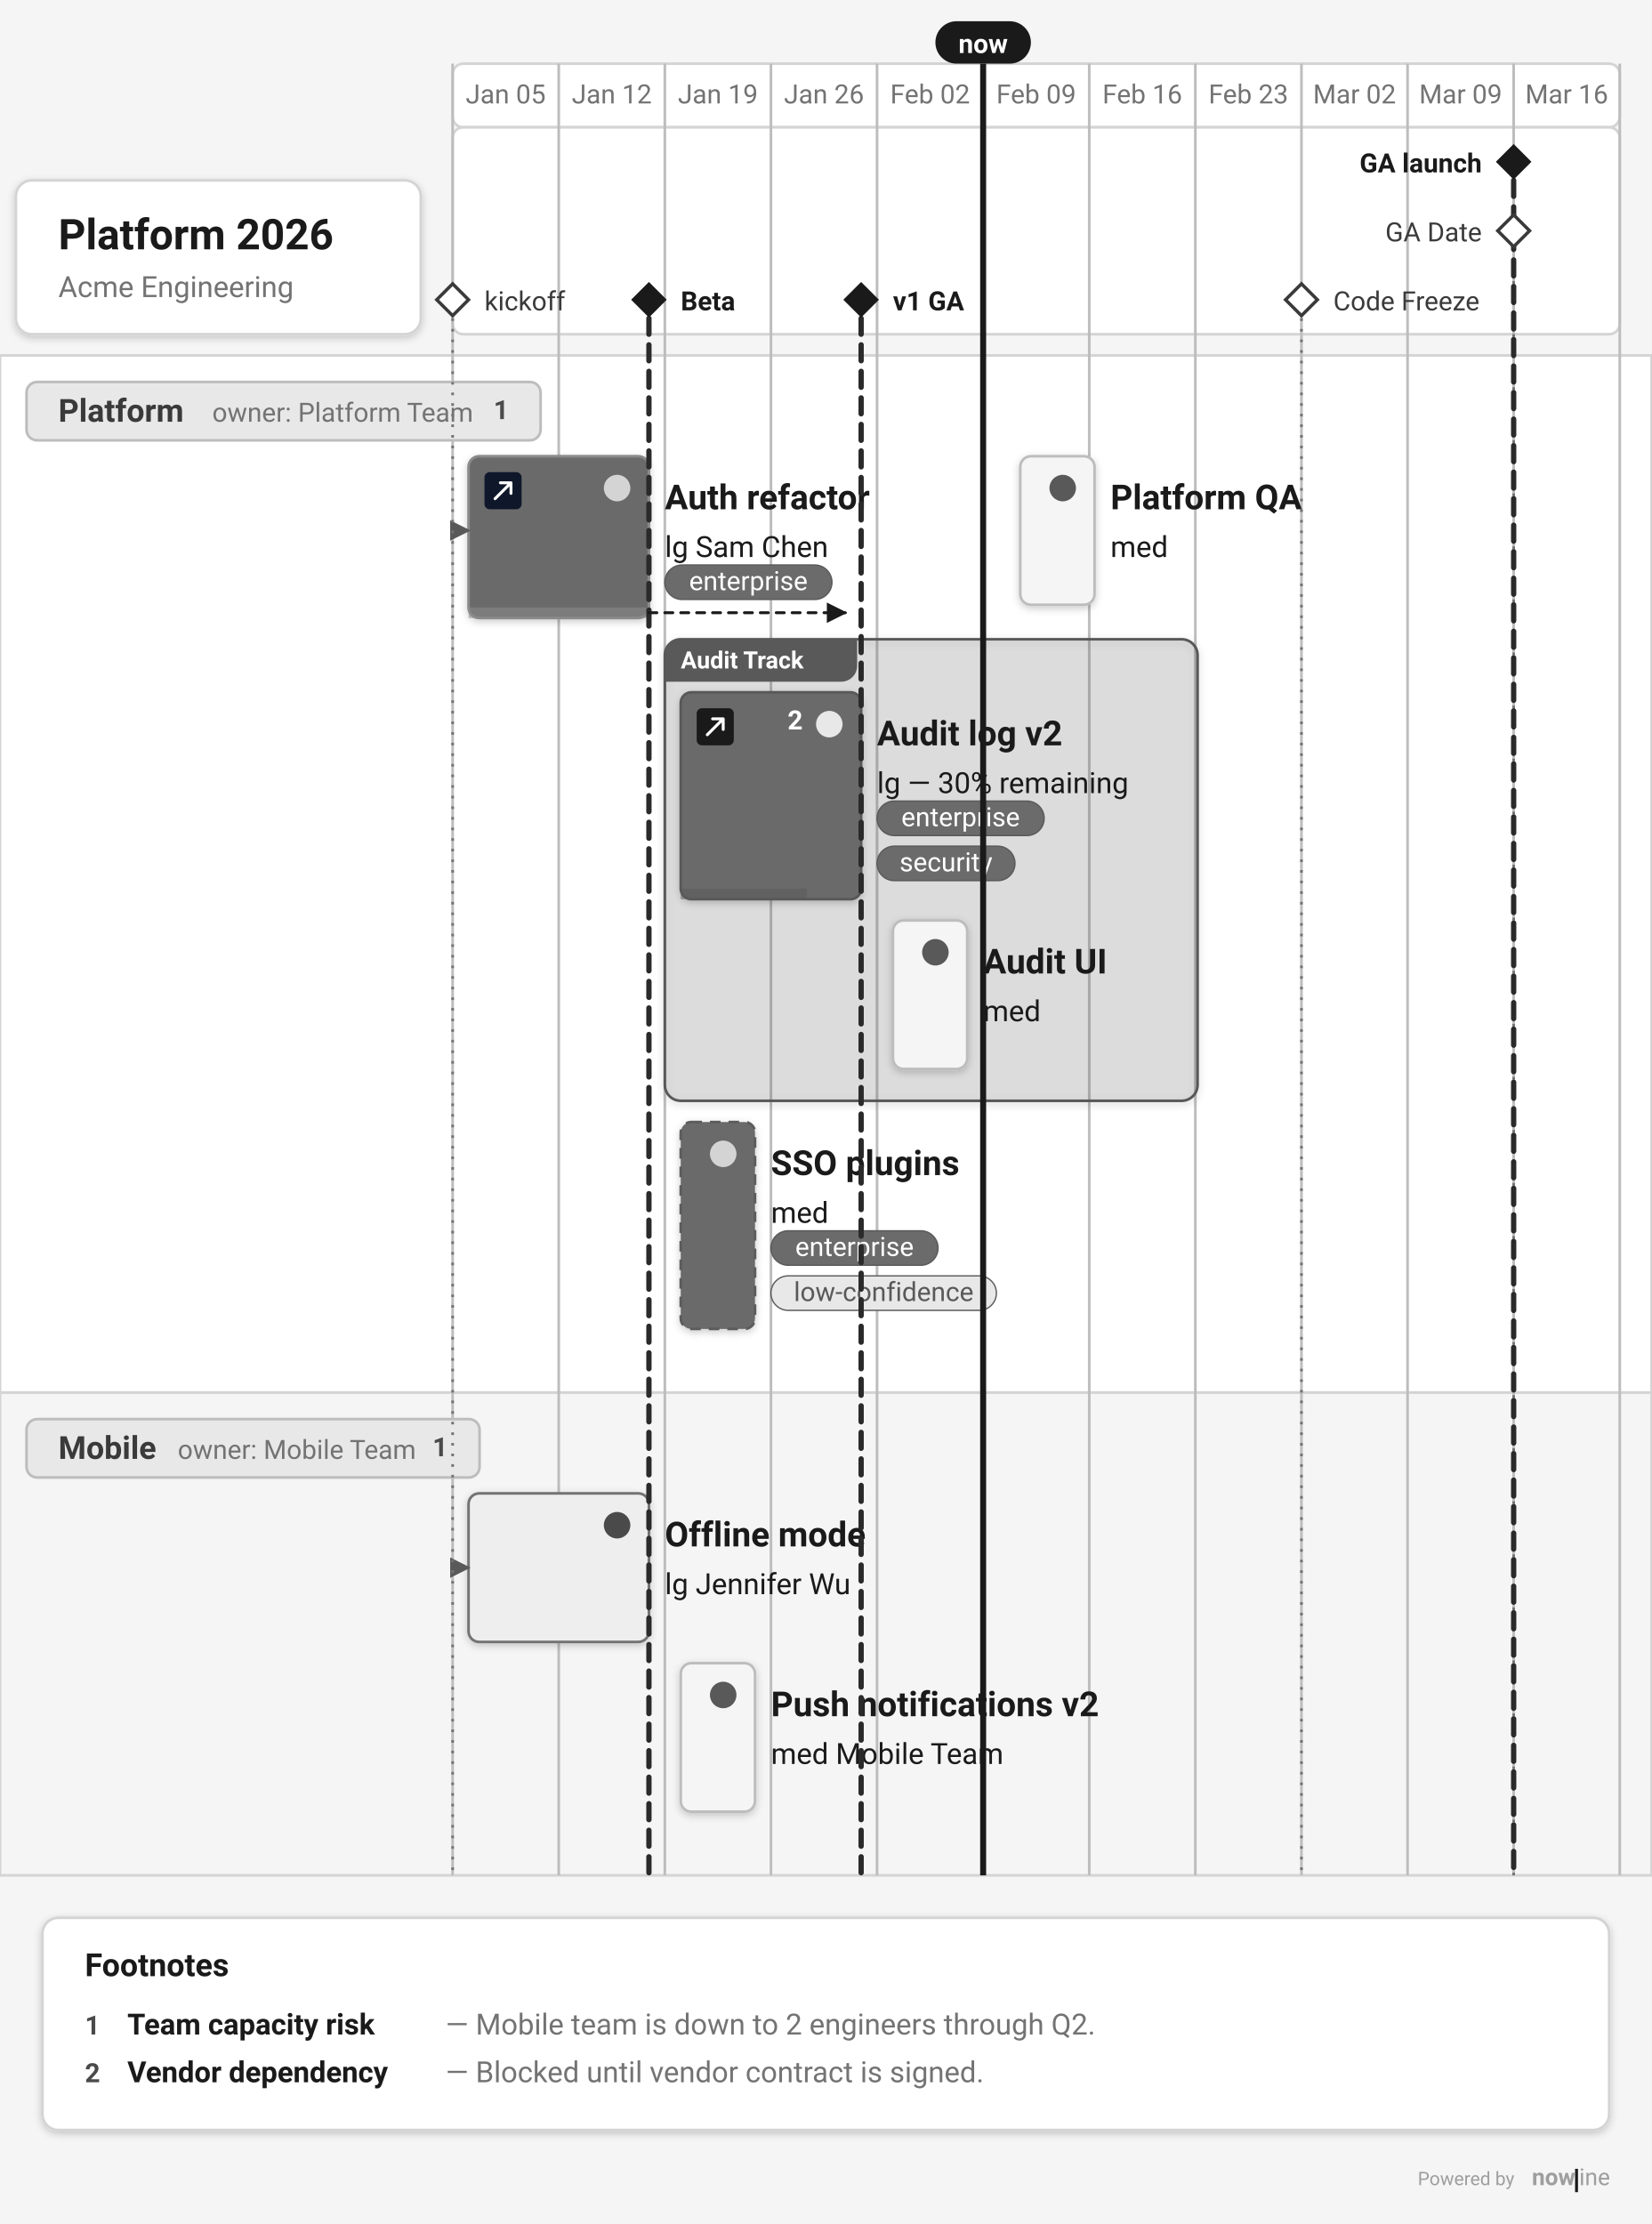
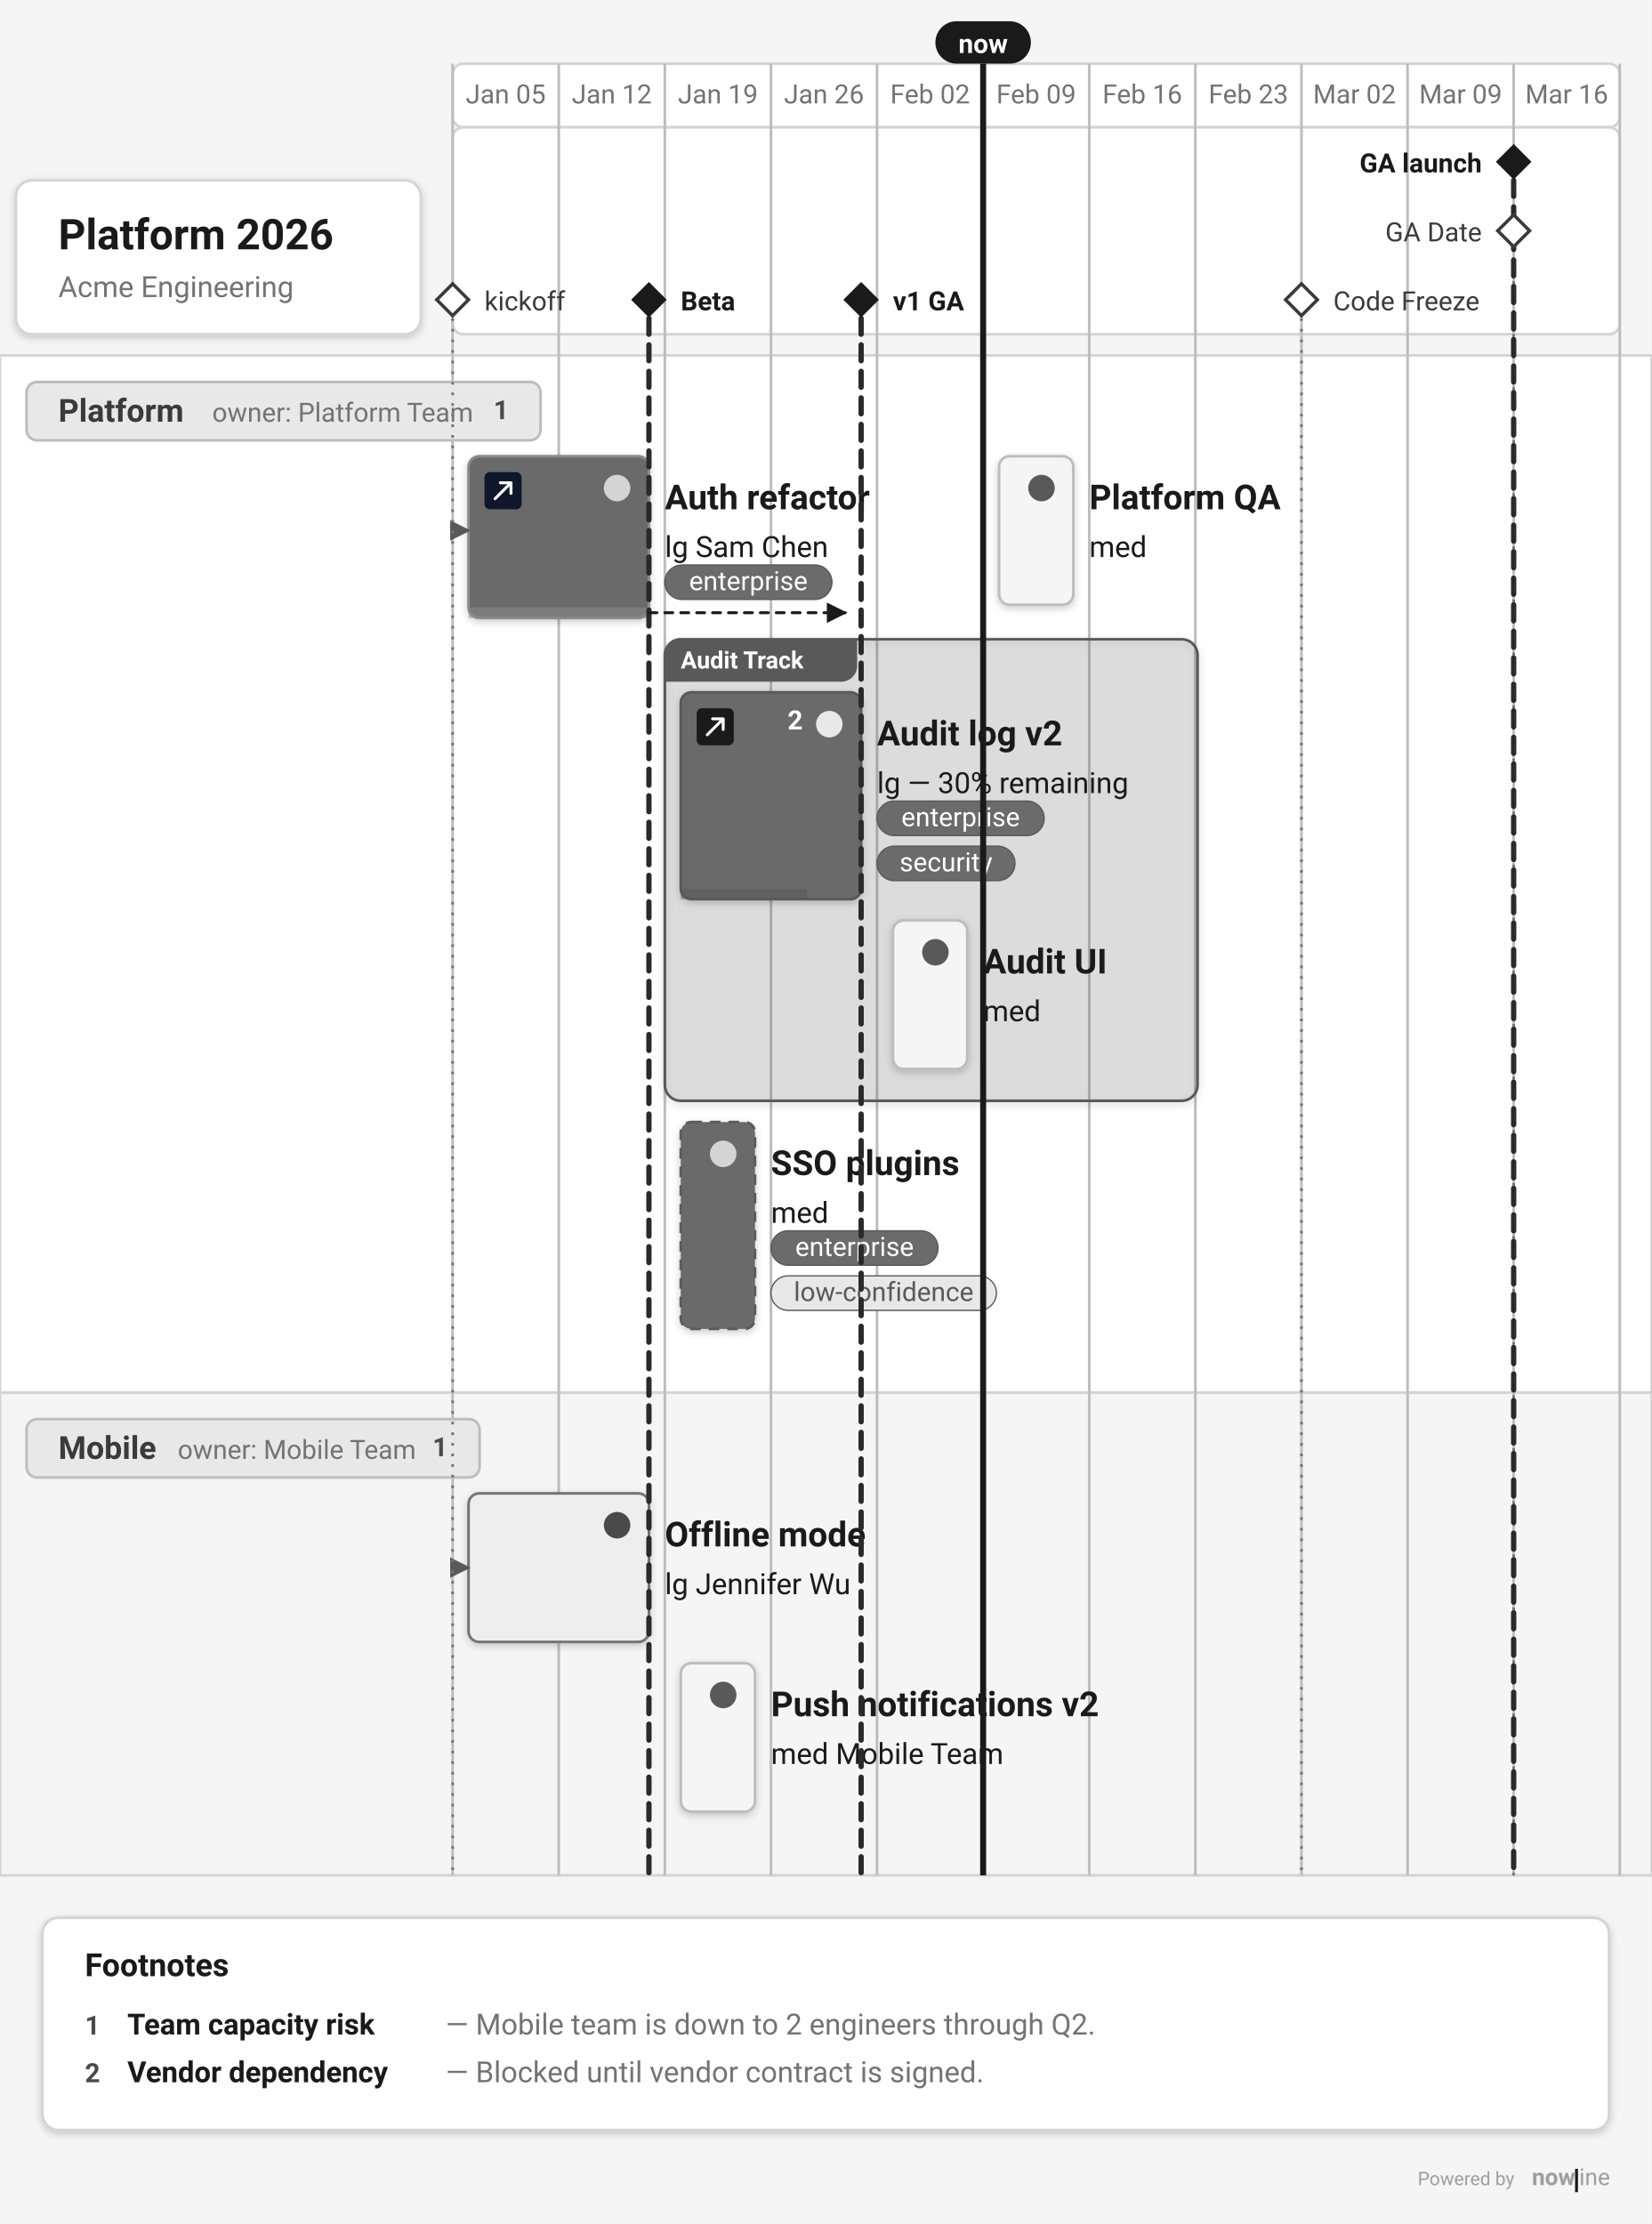
<svg xmlns="http://www.w3.org/2000/svg" data-generator="nowline" data-theme="grayscale" height="838.44" viewBox="0 0 622.64 838.44" width="622.64">
  <defs>
    <filter height="200%" id="nl-0-root-shadow-subtle" width="200%" x="-50%" y="-50%">
      <feGaussianBlur in="SourceAlpha" stdDeviation="1.5" />
      <feOffset dx="0" dy="1" result="offsetblur" />
      <feComponentTransfer>
        <feFuncA type="linear" slope="0.2" />
      </feComponentTransfer>
      <feMerge>
        <feMergeNode />
        <feMergeNode in="SourceGraphic" />
      </feMerge>
    </filter>
    <filter height="200%" id="nl-0-root-shadow-soft" width="200%" x="-50%" y="-50%">
      <feGaussianBlur in="SourceAlpha" stdDeviation="5" />
      <feOffset dx="0" dy="3" result="offsetblur" />
      <feComponentTransfer>
        <feFuncA type="linear" slope="0.3" />
      </feComponentTransfer>
      <feMerge>
        <feMergeNode />
        <feMergeNode in="SourceGraphic" />
      </feMerge>
    </filter>
    <filter height="200%" id="nl-0-root-shadow-hard" width="200%" x="-50%" y="-50%">
      <feGaussianBlur in="SourceAlpha" stdDeviation="0" />
      <feOffset dx="2" dy="2" result="offsetblur" />
      <feComponentTransfer>
        <feFuncA type="linear" slope="0.45" />
      </feComponentTransfer>
      <feMerge>
        <feMergeNode />
        <feMergeNode in="SourceGraphic" />
      </feMerge>
    </filter>
    <marker id="nl-0-root-arrow" viewBox="0 0 10 10" refX="9" refY="5" markerWidth="7" markerHeight="7" orient="auto">
      <path d="M 0 0 L 10 5 L 0 10 z" fill="#595959" />
    </marker>
    <marker id="nl-0-root-arrow-light" viewBox="0 0 10 10" refX="9" refY="5" markerWidth="7" markerHeight="7" orient="auto">
      <path d="M 0 0 L 10 5 L 0 10 z" fill="#9e9e9e" />
    </marker>
    <marker id="nl-0-root-arrow-dark" viewBox="0 0 10 10" refX="9" refY="5" markerWidth="7" markerHeight="7" orient="auto">
      <path d="M 0 0 L 10 5 L 0 10 z" fill="#1a1a1a" />
    </marker>
  </defs>
  <rect fill="#f5f5f5" height="838.44" width="622.64" x="0" y="0" />
  <g data-layer="timeline">
    <rect fill="#ffffff" height="24" rx="4" ry="4" stroke="#d4d4d4" stroke-width="1" width="440" x="170.64" y="24" />
    <rect fill="#ffffff" height="78" rx="4" ry="4" stroke="#d4d4d4" stroke-width="1" width="440" x="170.64" y="48" />
    <text fill="#737373" font-family="system-ui, -apple-system, &quot;Segoe UI&quot;, Roboto, sans-serif" font-size="10" text-anchor="middle" x="190.64" y="39">Jan 05</text>
    <text fill="#737373" font-family="system-ui, -apple-system, &quot;Segoe UI&quot;, Roboto, sans-serif" font-size="10" text-anchor="middle" x="230.64" y="39">Jan 12</text>
    <text fill="#737373" font-family="system-ui, -apple-system, &quot;Segoe UI&quot;, Roboto, sans-serif" font-size="10" text-anchor="middle" x="270.64" y="39">Jan 19</text>
    <text fill="#737373" font-family="system-ui, -apple-system, &quot;Segoe UI&quot;, Roboto, sans-serif" font-size="10" text-anchor="middle" x="310.64" y="39">Jan 26</text>
    <text fill="#737373" font-family="system-ui, -apple-system, &quot;Segoe UI&quot;, Roboto, sans-serif" font-size="10" text-anchor="middle" x="350.64" y="39">Feb 02</text>
    <text fill="#737373" font-family="system-ui, -apple-system, &quot;Segoe UI&quot;, Roboto, sans-serif" font-size="10" text-anchor="middle" x="390.64" y="39">Feb 09</text>
    <text fill="#737373" font-family="system-ui, -apple-system, &quot;Segoe UI&quot;, Roboto, sans-serif" font-size="10" text-anchor="middle" x="430.64" y="39">Feb 16</text>
    <text fill="#737373" font-family="system-ui, -apple-system, &quot;Segoe UI&quot;, Roboto, sans-serif" font-size="10" text-anchor="middle" x="470.64" y="39">Feb 23</text>
    <text fill="#737373" font-family="system-ui, -apple-system, &quot;Segoe UI&quot;, Roboto, sans-serif" font-size="10" text-anchor="middle" x="510.64" y="39">Mar 02</text>
    <text fill="#737373" font-family="system-ui, -apple-system, &quot;Segoe UI&quot;, Roboto, sans-serif" font-size="10" text-anchor="middle" x="550.64" y="39">Mar 09</text>
    <text fill="#737373" font-family="system-ui, -apple-system, &quot;Segoe UI&quot;, Roboto, sans-serif" font-size="10" text-anchor="middle" x="590.64" y="39">Mar 16</text>
  </g>
  <g data-id="platform" data-layer="swimlane-bg">
    <rect fill="#ffffff" height="391" stroke="#d4d4d4" stroke-width="1" width="622.64" x="0" y="134" />
  </g>
  <g data-id="mobile" data-layer="swimlane-bg">
    <rect fill="#f5f5f5" height="182" stroke="#d4d4d4" stroke-width="1" width="622.64" x="0" y="525" />
  </g>
  <g data-layer="grid">
    <line stroke="#bdbdbd" stroke-width="1" x1="170.64" x2="170.64" y1="24" y2="707" />
    <line stroke="#bdbdbd" stroke-width="1" x1="210.64" x2="210.64" y1="24" y2="707" />
    <line stroke="#bdbdbd" stroke-width="1" x1="250.64" x2="250.64" y1="24" y2="707" />
    <line stroke="#bdbdbd" stroke-width="1" x1="290.64" x2="290.64" y1="24" y2="707" />
    <line stroke="#bdbdbd" stroke-width="1" x1="330.64" x2="330.64" y1="24" y2="707" />
    <line stroke="#bdbdbd" stroke-width="1" x1="370.64" x2="370.64" y1="24" y2="707" />
    <line stroke="#bdbdbd" stroke-width="1" x1="410.64" x2="410.64" y1="24" y2="707" />
    <line stroke="#bdbdbd" stroke-width="1" x1="450.64" x2="450.64" y1="24" y2="707" />
    <line stroke="#bdbdbd" stroke-width="1" x1="490.64" x2="490.64" y1="24" y2="707" />
    <line stroke="#bdbdbd" stroke-width="1" x1="530.64" x2="530.64" y1="24" y2="707" />
    <line stroke="#bdbdbd" stroke-width="1" x1="570.64" x2="570.64" y1="24" y2="707" />
    <line stroke="#bdbdbd" stroke-width="1" x1="610.64" x2="610.64" y1="24" y2="707" />
  </g>
  <g data-id="platform" data-layer="swimlane">
    <rect fill="#e8e8e8" height="22" rx="4" ry="4" stroke="#bdbdbd" stroke-width="1" width="193.8" x="10" y="144" />
    <text fill="#3a3a3a" font-family="system-ui, -apple-system, &quot;Segoe UI&quot;, Roboto, sans-serif" font-size="12" font-weight="600" x="22" y="159">Platform</text>
    <text fill="#737373" font-family="system-ui, -apple-system, &quot;Segoe UI&quot;, Roboto, sans-serif" font-size="10" x="80" y="159">owner: Platform Team</text>
    <text fill="#4a4a4a" font-family="system-ui, -apple-system, &quot;Segoe UI&quot;, Roboto, sans-serif" font-size="10" font-weight="700" text-anchor="end" x="191.8" y="158">1</text>
    <g data-id="auth-refactor" data-layer="item">
      <rect fill="#6b6b6b" filter="url(#nl-0-root-shadow-subtle)" height="61" rx="4" ry="4" stroke="#8a8a8a" stroke-width="1" width="68" x="176.64" y="172" />
      <rect fill="#8a8a8a" height="4" opacity="0.55" width="68" x="176.64" y="229" />
      <circle cx="232.64" cy="184" fill="#d4d4d4" r="5" />
      <text fill="#1a1a1a" font-family="system-ui, -apple-system, &quot;Segoe UI&quot;, Roboto, sans-serif" font-size="13" font-weight="600" x="250.64" y="192">Auth refactor</text>
      <text fill="#1a1a1a" font-family="system-ui, -apple-system, &quot;Segoe UI&quot;, Roboto, sans-serif" font-size="11" x="250.64" y="210">lg Sam Chen</text>
      <a href="https://github.com/acme/auth/issues/123" rel="noopener" target="_blank">
        <rect fill="#0f172a" height="14" rx="2" ry="2" width="14" x="182.64" y="178" />
        <path d="M186.64 188 L192.64 182 M188.64 182 H192.64 V186" fill="none" stroke="#ffffff" stroke-linecap="round" stroke-linejoin="round" stroke-width="1.1" />
      </a>
      <rect fill="#6b6b6b" height="13" rx="6.5" ry="6.5" stroke="#595959" stroke-width="0.5" width="63" x="250.64" y="213" />
      <text fill="#ffffff" font-family="system-ui, -apple-system, &quot;Segoe UI&quot;, Roboto, sans-serif" font-size="10" font-style="normal" font-weight="400" text-anchor="middle" x="282.14" y="222.5">enterprise</text>
    </g>
    <g data-layer="parallel">
      <g data-id="audit-track" data-layer="group">
        <rect fill="#5c5c5c" fill-opacity="0.18" filter="url(#nl-0-root-shadow-subtle)" height="174" rx="6" ry="6" stroke="#595959" stroke-width="1" width="200.84" x="250.64" y="241" />
        <path d="M256.64 241H323.14V251A6 6 0 0 1 317.14 257H250.64V247A6 6 0 0 1 256.64 241Z" fill="#595959" />
        <text fill="#ffffff" font-family="system-ui, -apple-system, &quot;Segoe UI&quot;, Roboto, sans-serif" font-size="9" font-weight="600" x="256.64" y="252">Audit Track</text>
        <g data-id="audit-log" data-layer="item">
          <rect fill="#6b6b6b" filter="url(#nl-0-root-shadow-subtle)" height="78" rx="4" ry="4" stroke="#595959" stroke-width="1" width="68" x="256.64" y="261" />
          <rect fill="#595959" height="4" opacity="0.55" width="47.6" x="256.64" y="335" />
          <circle cx="312.64" cy="273" fill="#e8e8e8" r="5" />
          <text fill="#1a1a1a" font-family="system-ui, -apple-system, &quot;Segoe UI&quot;, Roboto, sans-serif" font-size="13" font-weight="600" x="330.64" y="281">Audit log v2</text>
          <text fill="#1a1a1a" font-family="system-ui, -apple-system, &quot;Segoe UI&quot;, Roboto, sans-serif" font-size="11" x="330.64" y="299">lg — 30% remaining</text>
          <text fill="#ffffff" font-family="system-ui, -apple-system, &quot;Segoe UI&quot;, Roboto, sans-serif" font-size="10" font-weight="700" text-anchor="end" x="302.64" y="275">2</text>
          <a href="https://wiki.acme.com/audit" rel="noopener" target="_blank">
            <rect fill="#1a1a1a" height="14" rx="2" ry="2" width="14" x="262.64" y="267" />
            <path d="M266.64 277 L272.64 271 M268.64 271 H272.64 V275" fill="none" stroke="#ffffff" stroke-linecap="round" stroke-linejoin="round" stroke-width="1.1" />
          </a>
          <rect fill="#6b6b6b" height="13" rx="6.5" ry="6.5" stroke="#595959" stroke-width="0.5" width="63" x="330.64" y="302" />
          <text fill="#ffffff" font-family="system-ui, -apple-system, &quot;Segoe UI&quot;, Roboto, sans-serif" font-size="10" font-style="normal" font-weight="400" text-anchor="middle" x="362.14" y="311.5">enterprise</text>
          <rect fill="#6b6b6b" height="13" rx="6.5" ry="6.5" stroke="#595959" stroke-width="0.5" width="52" x="330.64" y="319" />
          <text fill="#ffffff" font-family="system-ui, -apple-system, &quot;Segoe UI&quot;, Roboto, sans-serif" font-size="10" font-style="normal" font-weight="400" text-anchor="middle" x="356.64" y="328.5">security</text>
        </g>
        <g data-id="audit-ui" data-layer="item">
          <rect fill="#f5f5f5" filter="url(#nl-0-root-shadow-subtle)" height="56" rx="4" ry="4" stroke="#bdbdbd" stroke-width="1" width="28" x="336.64" y="347" />
          <circle cx="352.64" cy="359" fill="#595959" r="5" />
          <text fill="#1a1a1a" font-family="system-ui, -apple-system, &quot;Segoe UI&quot;, Roboto, sans-serif" font-size="13" font-weight="600" x="370.64" y="367">Audit UI</text>
          <text fill="#1a1a1a" font-family="system-ui, -apple-system, &quot;Segoe UI&quot;, Roboto, sans-serif" font-size="11" x="370.64" y="385">med</text>
        </g>
      </g>
      <g data-id="sso" data-layer="item">
        <rect fill="#6b6b6b" filter="url(#nl-0-root-shadow-subtle)" height="78" rx="4" ry="4" stroke="#5c5c5c" stroke-dasharray="4 3" stroke-width="1" width="28" x="256.64" y="423" />
        <circle cx="272.64" cy="435" fill="#d4d4d4" r="5" />
        <text fill="#1a1a1a" font-family="system-ui, -apple-system, &quot;Segoe UI&quot;, Roboto, sans-serif" font-size="13" font-weight="600" x="290.64" y="443">SSO plugins</text>
        <text fill="#1a1a1a" font-family="system-ui, -apple-system, &quot;Segoe UI&quot;, Roboto, sans-serif" font-size="11" x="290.64" y="461">med</text>
        <rect fill="#6b6b6b" height="13" rx="6.5" ry="6.5" stroke="#595959" stroke-width="0.5" width="63" x="290.64" y="464" />
        <text fill="#ffffff" font-family="system-ui, -apple-system, &quot;Segoe UI&quot;, Roboto, sans-serif" font-size="10" font-style="normal" font-weight="400" text-anchor="middle" x="322.14" y="473.5">enterprise</text>
        <rect fill="#e8e8e8" height="13" rx="6.5" ry="6.5" stroke="#5c5c5c" stroke-width="0.5" width="85" x="290.64" y="481" />
        <text fill="#595959" font-family="system-ui, -apple-system, &quot;Segoe UI&quot;, Roboto, sans-serif" font-size="10" font-style="normal" font-weight="400" text-anchor="middle" x="333.14" y="490.5">low-confidence</text>
      </g>
    </g>
    <g data-id="platform-qa" data-layer="item">
-       <rect fill="#f5f5f5" filter="url(#nl-0-root-shadow-subtle)" height="56" rx="4" ry="4" stroke="#bdbdbd" stroke-width="1" width="28" x="384.64" y="172" />
-       <circle cx="400.64" cy="184" fill="#595959" r="5" />
-       <text fill="#1a1a1a" font-family="system-ui, -apple-system, &quot;Segoe UI&quot;, Roboto, sans-serif" font-size="13" font-weight="600" x="418.64" y="192">Platform QA</text>
-       <text fill="#1a1a1a" font-family="system-ui, -apple-system, &quot;Segoe UI&quot;, Roboto, sans-serif" font-size="11" x="418.64" y="210">med</text>
+       <rect fill="#f5f5f5" filter="url(#nl-0-root-shadow-subtle)" height="56" rx="4" ry="4" stroke="#bdbdbd" stroke-width="1" width="28" x="376.64" y="172" />
+       <circle cx="392.64" cy="184" fill="#595959" r="5" />
+       <text fill="#1a1a1a" font-family="system-ui, -apple-system, &quot;Segoe UI&quot;, Roboto, sans-serif" font-size="13" font-weight="600" x="410.64" y="192">Platform QA</text>
+       <text fill="#1a1a1a" font-family="system-ui, -apple-system, &quot;Segoe UI&quot;, Roboto, sans-serif" font-size="11" x="410.64" y="210">med</text>
    </g>
  </g>
  <g data-id="mobile" data-layer="swimlane">
    <rect fill="#e8e8e8" height="22" rx="4" ry="4" stroke="#bdbdbd" stroke-width="1" width="170.8" x="10" y="535" />
    <text fill="#3a3a3a" font-family="system-ui, -apple-system, &quot;Segoe UI&quot;, Roboto, sans-serif" font-size="12" font-weight="600" x="22" y="550">Mobile</text>
    <text fill="#737373" font-family="system-ui, -apple-system, &quot;Segoe UI&quot;, Roboto, sans-serif" font-size="10" x="67" y="550">owner: Mobile Team</text>
    <text fill="#4a4a4a" font-family="system-ui, -apple-system, &quot;Segoe UI&quot;, Roboto, sans-serif" font-size="10" font-weight="700" text-anchor="end" x="168.8" y="549">1</text>
    <g data-id="offline" data-layer="item">
      <rect fill="#eeeeee" filter="url(#nl-0-root-shadow-subtle)" height="56" rx="4" ry="4" stroke="#737373" stroke-width="1" width="68" x="176.64" y="563" />
      <circle cx="232.64" cy="575" fill="#4a4a4a" r="5" />
      <text fill="#1a1a1a" font-family="system-ui, -apple-system, &quot;Segoe UI&quot;, Roboto, sans-serif" font-size="13" font-weight="600" x="250.64" y="583">Offline mode</text>
      <text fill="#1a1a1a" font-family="system-ui, -apple-system, &quot;Segoe UI&quot;, Roboto, sans-serif" font-size="11" x="250.64" y="601">lg Jennifer Wu</text>
    </g>
    <g data-id="push-v2" data-layer="item">
      <rect fill="#f5f5f5" filter="url(#nl-0-root-shadow-subtle)" height="56" rx="4" ry="4" stroke="#bdbdbd" stroke-width="1" width="28" x="256.64" y="627" />
      <circle cx="272.64" cy="639" fill="#595959" r="5" />
      <text fill="#1a1a1a" font-family="system-ui, -apple-system, &quot;Segoe UI&quot;, Roboto, sans-serif" font-size="13" font-weight="600" x="290.64" y="647">Push notifications v2</text>
      <text fill="#1a1a1a" font-family="system-ui, -apple-system, &quot;Segoe UI&quot;, Roboto, sans-serif" font-size="11" x="290.64" y="665">med Mobile Team</text>
    </g>
  </g>
  <path d="M170.64 200 L176.64 200" fill="none" marker-end="url(#nl-0-root-arrow)" stroke="#595959" stroke-linejoin="round" stroke-width="1.1" />
  <path d="M170.64 591 L176.64 591" fill="none" marker-end="url(#nl-0-root-arrow)" stroke="#595959" stroke-linejoin="round" stroke-width="1.1" />
  <line stroke="#737373" stroke-dasharray="1 3" stroke-width="1" x1="170.64" x2="170.64" y1="120" y2="707" />
  <line stroke="#737373" stroke-dasharray="1 3" stroke-width="1" x1="490.64" x2="490.64" y1="120" y2="707" />
  <line stroke="#737373" stroke-dasharray="1 3" stroke-width="1" x1="570.64" x2="570.64" y1="94" y2="707" />
  <line stroke="#2a2a2a" stroke-dasharray="6 4" stroke-linecap="round" stroke-width="2" x1="244.64" x2="244.64" y1="120" y2="707" />
  <line stroke="#2a2a2a" stroke-dasharray="6 4" stroke-linecap="round" stroke-width="2" x1="324.64" x2="324.64" y1="120" y2="707" />
  <path d="M244.64 231 H318.64" fill="none" marker-end="url(#nl-0-root-arrow-dark)" stroke="#1a1a1a" stroke-dasharray="3 3" stroke-linecap="round" stroke-width="1.1" />
  <line stroke="#2a2a2a" stroke-dasharray="6 4" stroke-linecap="round" stroke-width="2" x1="570.64" x2="570.64" y1="68" y2="707" />
  <g data-id="kickoff" data-layer="anchor">
    <path d="M170.64 107 L176.64 113 L170.64 119 L164.64 113 Z" fill="#ffffff" stroke="#3a3a3a" stroke-width="1.25" />
    <text fill="#3a3a3a" font-family="system-ui, -apple-system, &quot;Segoe UI&quot;, Roboto, sans-serif" font-size="10" x="182.64" y="117">kickoff</text>
  </g>
  <g data-id="code-freeze" data-layer="anchor">
    <path d="M490.64 107 L496.64 113 L490.64 119 L484.64 113 Z" fill="#ffffff" stroke="#3a3a3a" stroke-width="1.25" />
    <text fill="#3a3a3a" font-family="system-ui, -apple-system, &quot;Segoe UI&quot;, Roboto, sans-serif" font-size="10" x="502.64" y="117">Code Freeze</text>
  </g>
  <g data-id="ga-date" data-layer="anchor">
    <path d="M570.64 81 L576.64 87 L570.64 93 L564.64 87 Z" fill="#ffffff" stroke="#3a3a3a" stroke-width="1.25" />
    <text fill="#3a3a3a" font-family="system-ui, -apple-system, &quot;Segoe UI&quot;, Roboto, sans-serif" font-size="10" text-anchor="end" x="558.64" y="91">GA Date</text>
  </g>
  <g data-id="beta" data-layer="milestone">
    <path d="M244.64 107 L250.64 113 L244.64 119 L238.64 113 Z" fill="#1a1a1a" stroke="#1a1a1a" stroke-width="1" />
    <text fill="#1a1a1a" font-family="system-ui, -apple-system, &quot;Segoe UI&quot;, Roboto, sans-serif" font-size="10" font-weight="600" x="256.64" y="117">Beta</text>
  </g>
  <g data-id="v1-ga" data-layer="milestone">
    <path d="M324.64 107 L330.64 113 L324.64 119 L318.64 113 Z" fill="#1a1a1a" stroke="#1a1a1a" stroke-width="1" />
    <text fill="#1a1a1a" font-family="system-ui, -apple-system, &quot;Segoe UI&quot;, Roboto, sans-serif" font-size="10" font-weight="600" x="336.64" y="117">v1 GA</text>
  </g>
  <g data-id="ga-launch" data-layer="milestone">
    <path d="M570.64 55 L576.64 61 L570.64 67 L564.64 61 Z" fill="#1a1a1a" stroke="#1a1a1a" stroke-width="1" />
    <text fill="#1a1a1a" font-family="system-ui, -apple-system, &quot;Segoe UI&quot;, Roboto, sans-serif" font-size="10" font-weight="600" text-anchor="end" x="558.64" y="65">GA launch</text>
  </g>
  <g data-layer="nowline">
    <line stroke="#1a1a1a" stroke-width="2.25" x1="370.64" x2="370.64" y1="24" y2="707" />
    <rect fill="#1a1a1a" height="16" rx="8" ry="8" width="36" x="352.64" y="8" />
    <text fill="#ffffff" font-family="system-ui, -apple-system, &quot;Segoe UI&quot;, Roboto, sans-serif" font-size="10" font-weight="700" text-anchor="middle" x="370.64" y="20">now</text>
  </g>
  <g data-layer="footnotes">
    <rect fill="#ffffff" filter="url(#nl-0-root-shadow-subtle)" height="80" rx="6" ry="6" stroke="#d4d4d4" stroke-width="1" width="590.64" x="16" y="723" />
    <text fill="#1a1a1a" font-family="system-ui, -apple-system, &quot;Segoe UI&quot;, Roboto, sans-serif" font-size="12" font-weight="700" x="32" y="745">Footnotes</text>
    <text fill="#4a4a4a" font-family="system-ui, -apple-system, &quot;Segoe UI&quot;, Roboto, sans-serif" font-size="10" font-weight="700" x="32" y="767">1</text>
    <text fill="#1a1a1a" font-family="system-ui, -apple-system, &quot;Segoe UI&quot;, Roboto, sans-serif" font-size="11" font-weight="600" x="48" y="767">Team capacity risk</text>
    <text fill="#737373" font-family="system-ui, -apple-system, &quot;Segoe UI&quot;, Roboto, sans-serif" font-size="11" x="168" y="767">— Mobile team is down to 2 engineers through Q2.</text>
    <text fill="#4a4a4a" font-family="system-ui, -apple-system, &quot;Segoe UI&quot;, Roboto, sans-serif" font-size="10" font-weight="700" x="32" y="785">2</text>
    <text fill="#1a1a1a" font-family="system-ui, -apple-system, &quot;Segoe UI&quot;, Roboto, sans-serif" font-size="11" font-weight="600" x="48" y="785">Vendor dependency</text>
    <text fill="#737373" font-family="system-ui, -apple-system, &quot;Segoe UI&quot;, Roboto, sans-serif" font-size="11" x="168" y="785">— Blocked until vendor contract is signed.</text>
  </g>
  <g data-id="nl-0-root-header" data-layer="header">
    <rect fill="#ffffff" filter="url(#nl-0-root-shadow-subtle)" height="58" rx="6" ry="6" stroke="#d4d4d4" stroke-width="1" width="152.64" x="6" y="68" />
    <text fill="#1a1a1a" font-family="system-ui, -apple-system, &quot;Segoe UI&quot;, Roboto, sans-serif" font-size="16" font-weight="600" x="22" y="94">Platform 2026</text>
    <text fill="#737373" font-family="system-ui, -apple-system, &quot;Segoe UI&quot;, Roboto, sans-serif" font-size="11" x="22" y="112">Acme Engineering</text>
  </g>
  <a aria-label="Powered by nowline" href="https://nowline.io" rel="noopener" target="_blank">
    <g data-layer="attribution">
      <g transform="translate(534.48 815) scale(0.22)">
        <text fill="#9e9e9e" font-family="system-ui, -apple-system, &quot;Segoe UI&quot;, Roboto, sans-serif" font-size="32" font-weight="400" x="0" y="40">Powered by</text>
        <text fill="#9e9e9e" font-family="system-ui, -apple-system, &quot;Segoe UI&quot;, Roboto, sans-serif" font-size="40" font-weight="700" x="195.6" y="40">now</text>
        <rect fill="#1a1a1a" height="40" width="5" x="269.6" y="12" />
        <text fill="#9e9e9e" font-family="system-ui, -apple-system, &quot;Segoe UI&quot;, Roboto, sans-serif" font-size="40" font-weight="400" x="276.6" y="40">ine</text>
      </g>
    </g>
  </a>
</svg>
